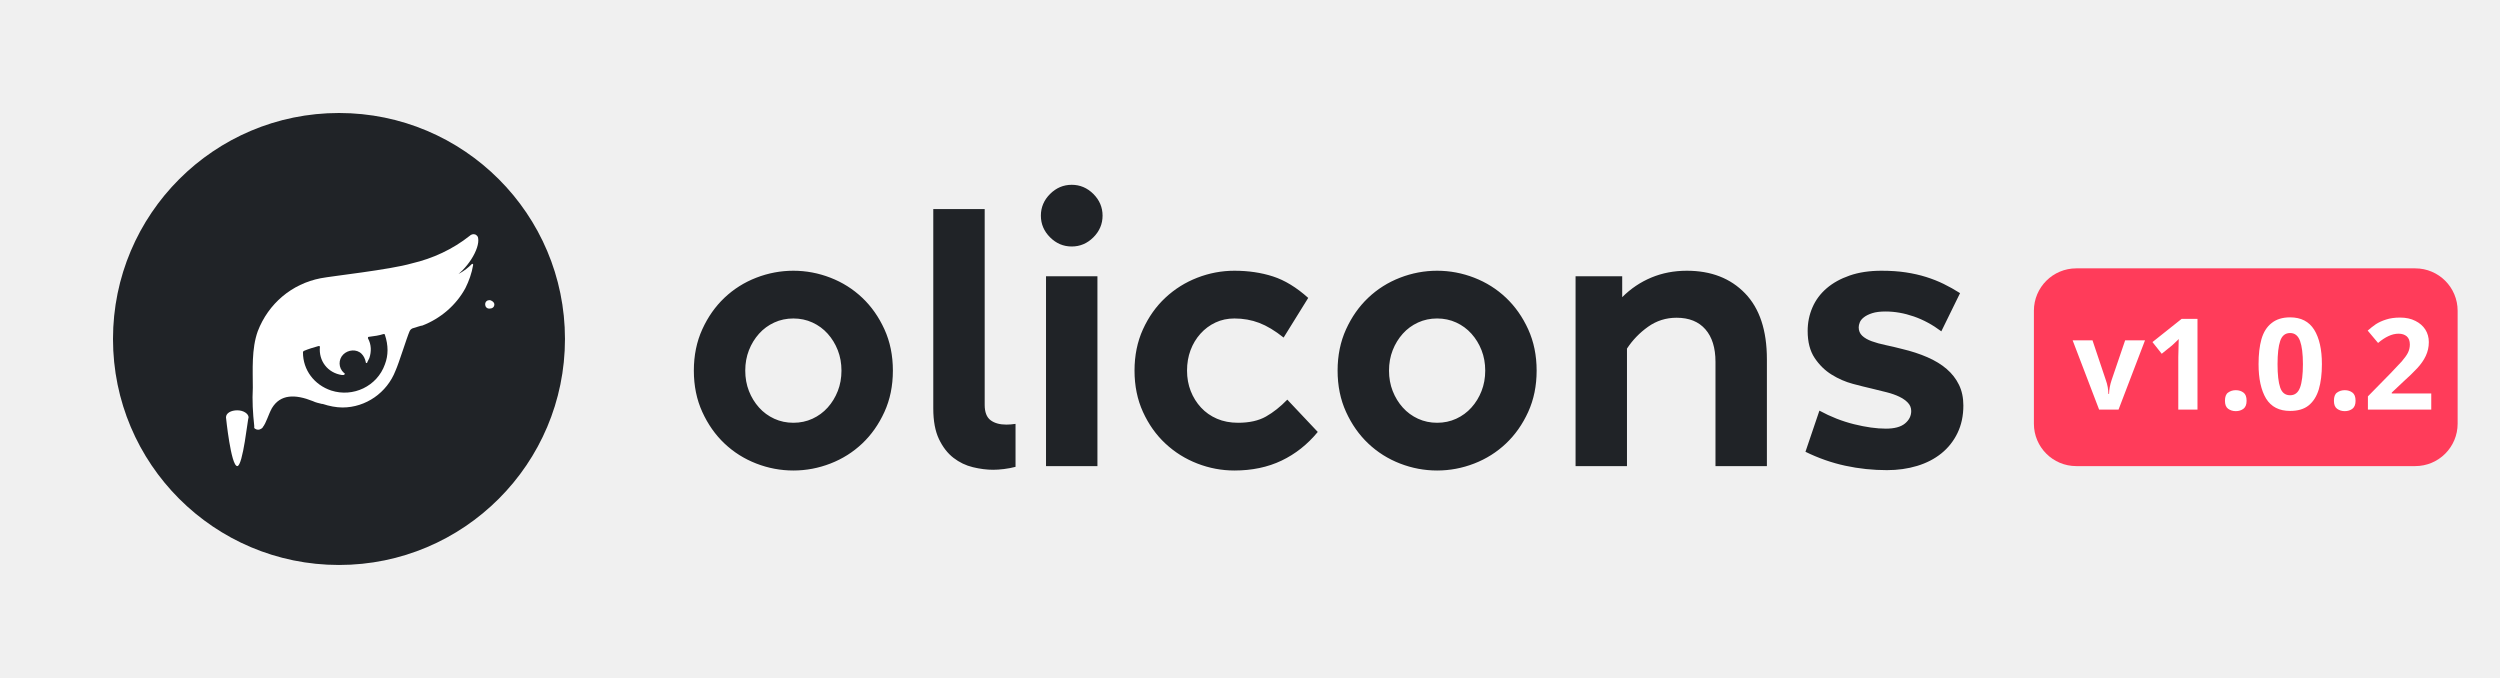
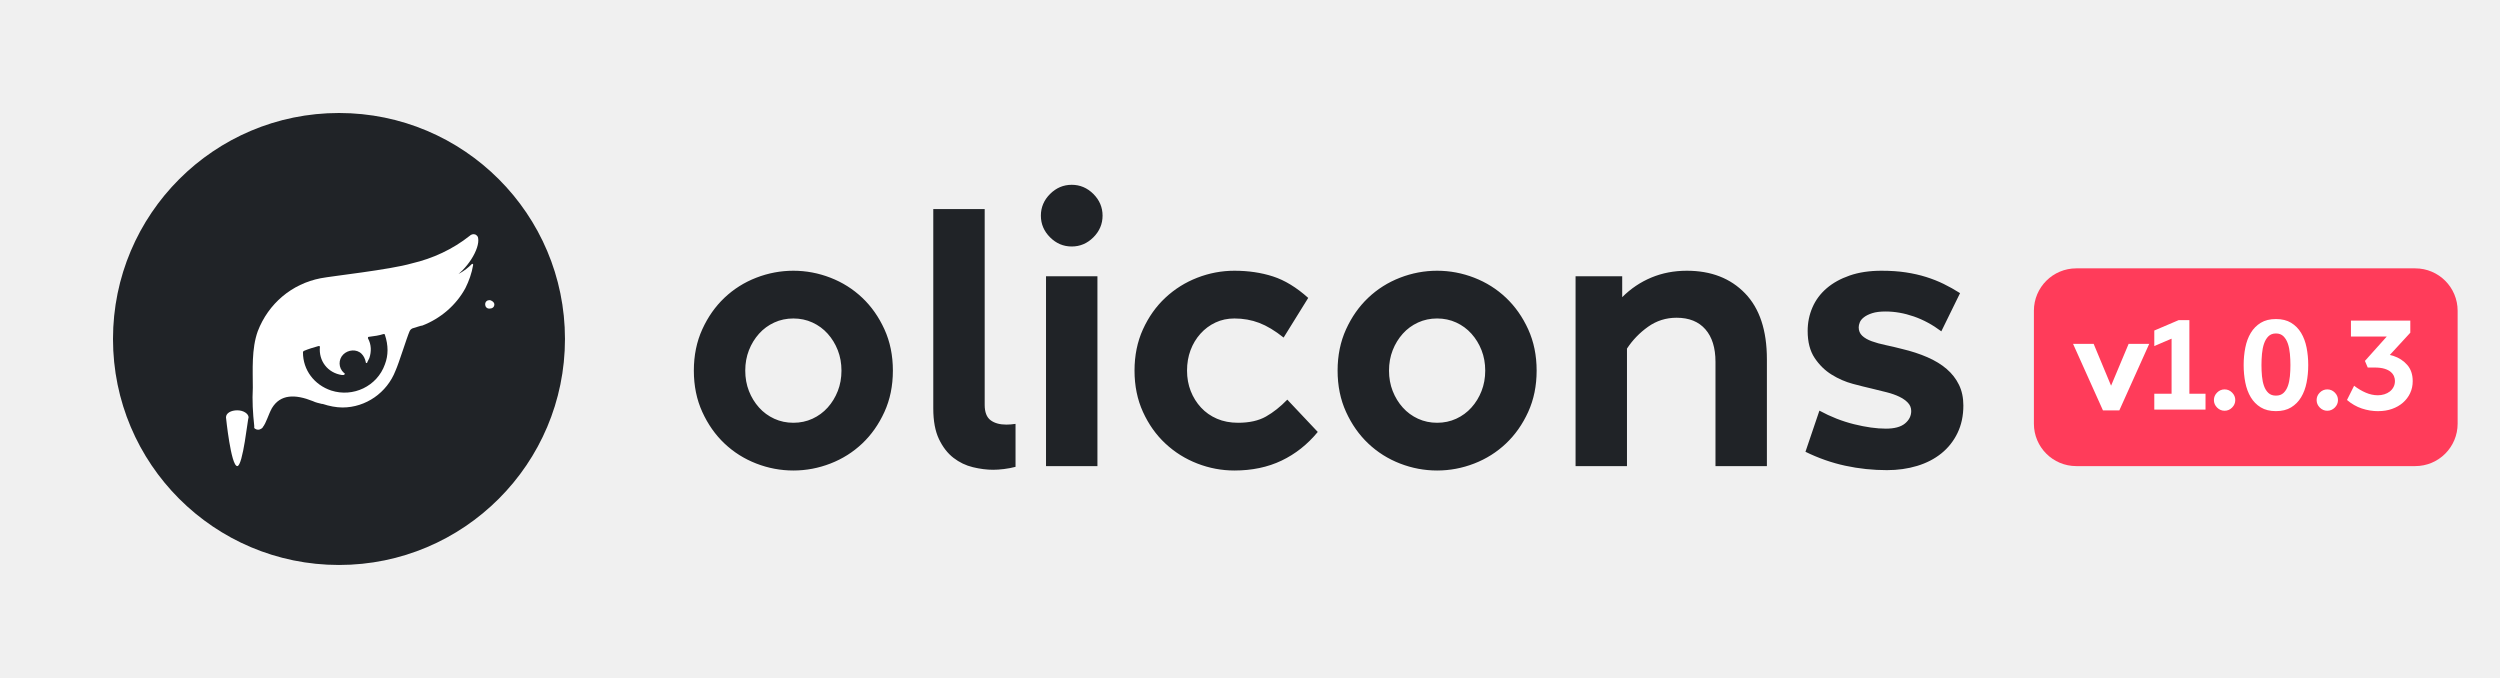
<svg xmlns="http://www.w3.org/2000/svg" height="48" viewBox="0 0 177 48" width="177">
  <g fill="none" fill-rule="evenodd">
    <path d="m0 0h177v48h-177z" fill="#fff" fill-opacity=".01" />
    <path d="m56.17 33.312c.901 0 1.777-.165 2.626-.494s1.599-.802 2.249-1.417 1.174-1.361 1.573-2.236.598-1.85.598-2.925-.199-2.05-.598-2.925-.923-1.621-1.573-2.236-1.4-1.088-2.249-1.417-1.725-.494-2.626-.494-1.777.165-2.626.494-1.599.802-2.249 1.417-1.174 1.361-1.573 2.236-.598 1.85-.598 2.925.199 2.05.598 2.925.923 1.621 1.573 2.236 1.4 1.088 2.249 1.417 1.725.494 2.626.494zm0-3.38c-.485 0-.936-.095-1.352-.286s-.776-.455-1.079-.793-.542-.728-.715-1.17-.26-.923-.26-1.443.087-1.001.26-1.443.412-.832.715-1.17.663-.602 1.079-.793.867-.286 1.352-.286.936.095 1.352.286.776.455 1.079.793.542.728.715 1.17.26.923.26 1.443-.087 1.001-.26 1.443-.412.832-.715 1.17-.663.602-1.079.793-.867.286-1.352.286zm14.144 3.328c.225 0 .481-.017.767-.052s.559-.087.819-.156v-3.042c-.121.017-.234.03-.338.039s-.208.013-.312.013c-.468 0-.841-.104-1.118-.312s-.416-.572-.416-1.092v-13.858h-3.64v14.118c0 .884.134 1.608.403 2.171s.611 1.005 1.027 1.326.875.542 1.378.663.979.182 1.43.182zm5.564-15.808c.589 0 1.101-.217 1.534-.65s.65-.945.65-1.534-.217-1.101-.65-1.534-.945-.65-1.534-.65-1.101.217-1.534.65-.65.945-.65 1.534.217 1.101.65 1.534.945.65 1.534.65zm1.82 15.548v-13.442h-3.64v13.442zm9.698.312c1.248 0 2.362-.234 3.341-.702s1.833-1.144 2.561-2.028l-2.158-2.288c-.485.503-.988.901-1.508 1.196s-1.179.442-1.976.442c-.555 0-1.053-.095-1.495-.286s-.819-.455-1.131-.793-.555-.728-.728-1.17-.26-.923-.26-1.443.082-1.001.247-1.443.399-.832.702-1.17.659-.602 1.066-.793.854-.286 1.339-.286c.624 0 1.209.104 1.755.312s1.122.555 1.729 1.04l1.742-2.808c-.832-.745-1.664-1.252-2.496-1.521s-1.742-.403-2.73-.403c-.901 0-1.777.165-2.626.494s-1.603.802-2.262 1.417-1.187 1.361-1.586 2.236-.598 1.85-.598 2.925.199 2.05.598 2.925.927 1.621 1.586 2.236 1.413 1.088 2.262 1.417 1.725.494 2.626.494zm14.352 0c.901 0 1.777-.165 2.626-.494s1.599-.802 2.249-1.417 1.174-1.361 1.573-2.236.598-1.85.598-2.925-.199-2.05-.598-2.925-.923-1.621-1.573-2.236-1.4-1.088-2.249-1.417-1.725-.494-2.626-.494-1.777.165-2.626.494-1.599.802-2.249 1.417-1.174 1.361-1.573 2.236-.598 1.85-.598 2.925.199 2.05.598 2.925.923 1.621 1.573 2.236 1.4 1.088 2.249 1.417 1.725.494 2.626.494zm0-3.38c-.485 0-.936-.095-1.352-.286s-.776-.455-1.079-.793-.542-.728-.715-1.17-.26-.923-.26-1.443.087-1.001.26-1.443.412-.832.715-1.17.663-.602 1.079-.793.867-.286 1.352-.286.936.095 1.352.286.776.455 1.079.793.542.728.715 1.17.26.923.26 1.443-.087 1.001-.26 1.443-.412.832-.715 1.17-.663.602-1.079.793-.867.286-1.352.286zm13.442 3.068v-8.32c.399-.607.897-1.122 1.495-1.547s1.27-.637 2.015-.637c.884 0 1.564.273 2.041.819s.715 1.313.715 2.301v7.384h3.64v-7.566c0-2.045-.516-3.601-1.547-4.667s-2.405-1.599-4.121-1.599c-.901 0-1.738.16-2.509.481s-1.46.784-2.067 1.391v-1.482h-3.302v13.442zm18.408.286c.763 0 1.473-.1 2.132-.299s1.231-.494 1.716-.884.867-.871 1.144-1.443.416-1.222.416-1.95c0-.555-.104-1.044-.312-1.469s-.498-.797-.871-1.118-.828-.598-1.365-.832-1.135-.429-1.794-.585c-.399-.104-.784-.195-1.157-.273s-.702-.169-.988-.273-.511-.234-.676-.39-.247-.355-.247-.598c0-.104.026-.221.078-.351s.152-.251.299-.364.342-.208.585-.286.555-.117.936-.117c.659 0 1.326.117 2.002.351s1.326.585 1.95 1.053l1.326-2.704c-.381-.243-.767-.459-1.157-.65s-.806-.355-1.248-.494-.919-.247-1.43-.325-1.088-.117-1.729-.117c-.849 0-1.599.113-2.249.338s-1.196.529-1.638.91-.776.832-1.001 1.352-.338 1.075-.338 1.664c0 .78.165 1.417.494 1.911s.732.888 1.209 1.183.975.511 1.495.65.971.251 1.352.338c.364.087.715.173 1.053.26s.633.191.884.312.455.264.611.429.234.36.234.585c0 .347-.147.641-.442.884s-.745.364-1.352.364c-.659 0-1.408-.104-2.249-.312s-1.66-.529-2.457-.962l-.988 2.912c.919.451 1.859.78 2.821.988s1.946.312 2.951.312z" fill="#202327" fill-rule="nonzero" />
    <rect fill="#ff3c5a" height="14" rx="3" width="30" x="144" y="19" />
-     <text fill="#fff" font-family="BlueSkyStandard-Bold, Blue Sky Standard" font-size="9" font-weight="bold">
-       <tspan x="146.742" y="29">v1.0.2</tspan>
-     </text>
-     <g fill-rule="nonzero" transform="translate(8 8)">
-       <circle cx="16" cy="16" fill="#202327" r="16" />
-       <g fill="#fff">
-         <path d="m8.8 25c-.45 0-.8-3.45-.8-3.45 0-.3.35-.5.8-.5.45 0 .8.25.8.5-.05 0-.4 3.45-.8 3.45z" />
-         <path d="m23.95 11.75c1.1-.6 2.05-2.15 1.9-2.9 0-.1-.1-.2-.2-.25-.15-.05-.3 0-.4.1-1.2.95-2.6 1.6-4.1 1.95-1.55.45-5.7.9-6.45 1.05-2.05.4-3.7 1.8-4.45 3.75-.45 1.25-.35 2.75-.35 4-.05.9 0 1.8.1 2.7v.05.05.05l.05.05c.15.1.3.1.45 0 .05-.05.1-.05.1-.1.25-.3.4-.9.65-1.35.6-1 1.65-1 2.9-.5.2.1.45.15.65.2h.05c.45.15.95.25 1.4.25 1.65 0 3.15-1.05 3.75-2.6.25-.55.8-2.35 1-2.8.05-.1.1-.15.2-.2.35-.1.6-.2.7-.2 1.3-.5 2.4-1.45 3.05-2.65.25-.5.45-1.05.55-1.65 0-.05-.05-.1-.1-.05-.5.5-1.1.85-1.75 1 .25.1.25.1.3.05zm-4.7 6.05c-.55 1.55-2.25 2.35-3.8 1.85-1.2-.4-2-1.45-2-2.7 0-.05.05-.1.05-.1.35-.15.7-.25 1.05-.35.05 0 .1 0 .1.05-.1 1 .55 1.85 1.55 2h.1c.05 0 .05 0 .1-.05s0-.05-.05-.1c-.4-.35-.4-.95-.05-1.3s.95-.4 1.3-.05c.15.15.25.35.3.6 0 .05 0 .05.05.05s.05 0 .05-.05c.05-.1.1-.2.15-.3.15-.45.15-.95-.1-1.4 0-.05 0-.1.05-.1.4-.05.75-.1 1.05-.2.05 0 .1 0 .1.05.25.75.25 1.45 0 2.1zm7.75-4.25c0 .2-.15.3-.35.3s-.3-.15-.3-.3c0-.2.15-.3.3-.3s.35.15.35.3z" />
+     <g fill-rule="nonzero">
+       <path d="m150.049 29.054 2.115-4.707h-1.458l-1.242 2.961-1.233-2.961h-1.458l2.115 4.707zm6.102-.054v-1.125h-1.143v-5.211h-.756l-1.728.738v1.098l1.224-.522v3.897h-1.224v1.125zm1.35.081c.204 0 .381-.075.531-.225s.225-.327.225-.531-.075-.381-.225-.531-.327-.225-.531-.225-.381.075-.531.225-.225.327-.225.531.075.381.225.531.327.225.531.225zm3.636.027c.426 0 .784-.088 1.075-.266s.526-.415.707-.716.309-.646.387-1.04.117-.805.117-1.238-.039-.845-.117-1.238-.207-.74-.387-1.04-.415-.538-.707-.716-.649-.266-1.075-.266-.784.088-1.075.266-.526.415-.707.716-.309.646-.387 1.04-.117.805-.117 1.238.039.845.117 1.238.207.74.387 1.04.415.538.707.716.649.266 1.075.266zm0-1.098c-.222 0-.401-.063-.535-.189s-.238-.291-.31-.495-.12-.435-.144-.693-.036-.519-.036-.783.012-.529.036-.796.072-.507.144-.72.175-.387.31-.522.314-.203.535-.203.401.068.535.203.238.309.31.522.12.453.144.72.036.532.036.796-.012.525-.036.783-.072.489-.144.693-.175.369-.31.495-.314.189-.535.189zm3.636 1.071c.204 0 .381-.075.531-.225s.225-.327.225-.531-.075-.381-.225-.531-.327-.225-.531-.225-.381.075-.531.225-.225.327-.225.531.075.381.225.531.327.225.531.225zm3.609.027c.354 0 .679-.052.977-.158s.553-.252.769-.441.386-.412.508-.67.184-.543.184-.855c0-.468-.129-.851-.387-1.147s-.588-.511-.99-.643c-.042-.012-.083-.022-.121-.032s-.08-.019-.121-.032l1.449-1.575v-.855h-4.203v1.125h2.538l-1.548 1.728.198.468h.486c.282 0 .516.029.702.086s.333.132.441.225.184.195.23.306.068.221.068.329c0 .162-.033.306-.099.432s-.154.233-.266.32-.24.153-.387.198-.298.068-.455.068c-.288 0-.575-.061-.86-.184s-.559-.286-.824-.49l-.504 1.008c.324.276.675.477 1.053.603s.765.189 1.161.189z" fill="#fff" />
+       <g transform="translate(8 8)">
+         <circle cx="16" cy="16" fill="#202327" r="16" />
+         <g fill="#fff">
+           <path d="m8.8 25c-.45 0-.8-3.45-.8-3.45 0-.3.35-.5.8-.5.45 0 .8.25.8.5-.05 0-.4 3.45-.8 3.45z" />
+           <path d="m23.95 11.75c1.1-.6 2.05-2.15 1.9-2.9 0-.1-.1-.2-.2-.25-.15-.05-.3 0-.4.1-1.2.95-2.6 1.6-4.1 1.95-1.55.45-5.7.9-6.45 1.05-2.05.4-3.7 1.8-4.45 3.75-.45 1.25-.35 2.75-.35 4-.05.9 0 1.8.1 2.7v.05.05.05l.05.05c.15.1.3.1.45 0 .05-.05.1-.05.1-.1.25-.3.4-.9.65-1.35.6-1 1.65-1 2.9-.5.2.1.45.15.65.2h.05c.45.15.95.25 1.4.25 1.65 0 3.15-1.05 3.75-2.6.25-.55.8-2.35 1-2.8.05-.1.1-.15.2-.2.35-.1.6-.2.7-.2 1.3-.5 2.4-1.45 3.05-2.65.25-.5.45-1.05.55-1.65 0-.05-.05-.1-.1-.05-.5.5-1.1.85-1.75 1 .25.1.25.1.3.05zm-4.7 6.05c-.55 1.55-2.25 2.35-3.8 1.85-1.2-.4-2-1.45-2-2.7 0-.05.05-.1.05-.1.35-.15.7-.25 1.05-.35.05 0 .1 0 .1.05-.1 1 .55 1.85 1.55 2h.1c.05 0 .05 0 .1-.05s0-.05-.05-.1c-.4-.35-.4-.95-.05-1.3s.95-.4 1.3-.05c.15.15.25.35.3.6 0 .05 0 .05.05.05s.05 0 .05-.05c.05-.1.1-.2.15-.3.15-.45.15-.95-.1-1.4 0-.05 0-.1.05-.1.4-.05.75-.1 1.05-.2.05 0 .1 0 .1.05.25.75.25 1.45 0 2.1zm7.75-4.25c0 .2-.15.3-.35.3s-.3-.15-.3-.3c0-.2.15-.3.3-.3s.35.15.35.3z" />
+         </g>
      </g>
    </g>
  </g>
</svg>
